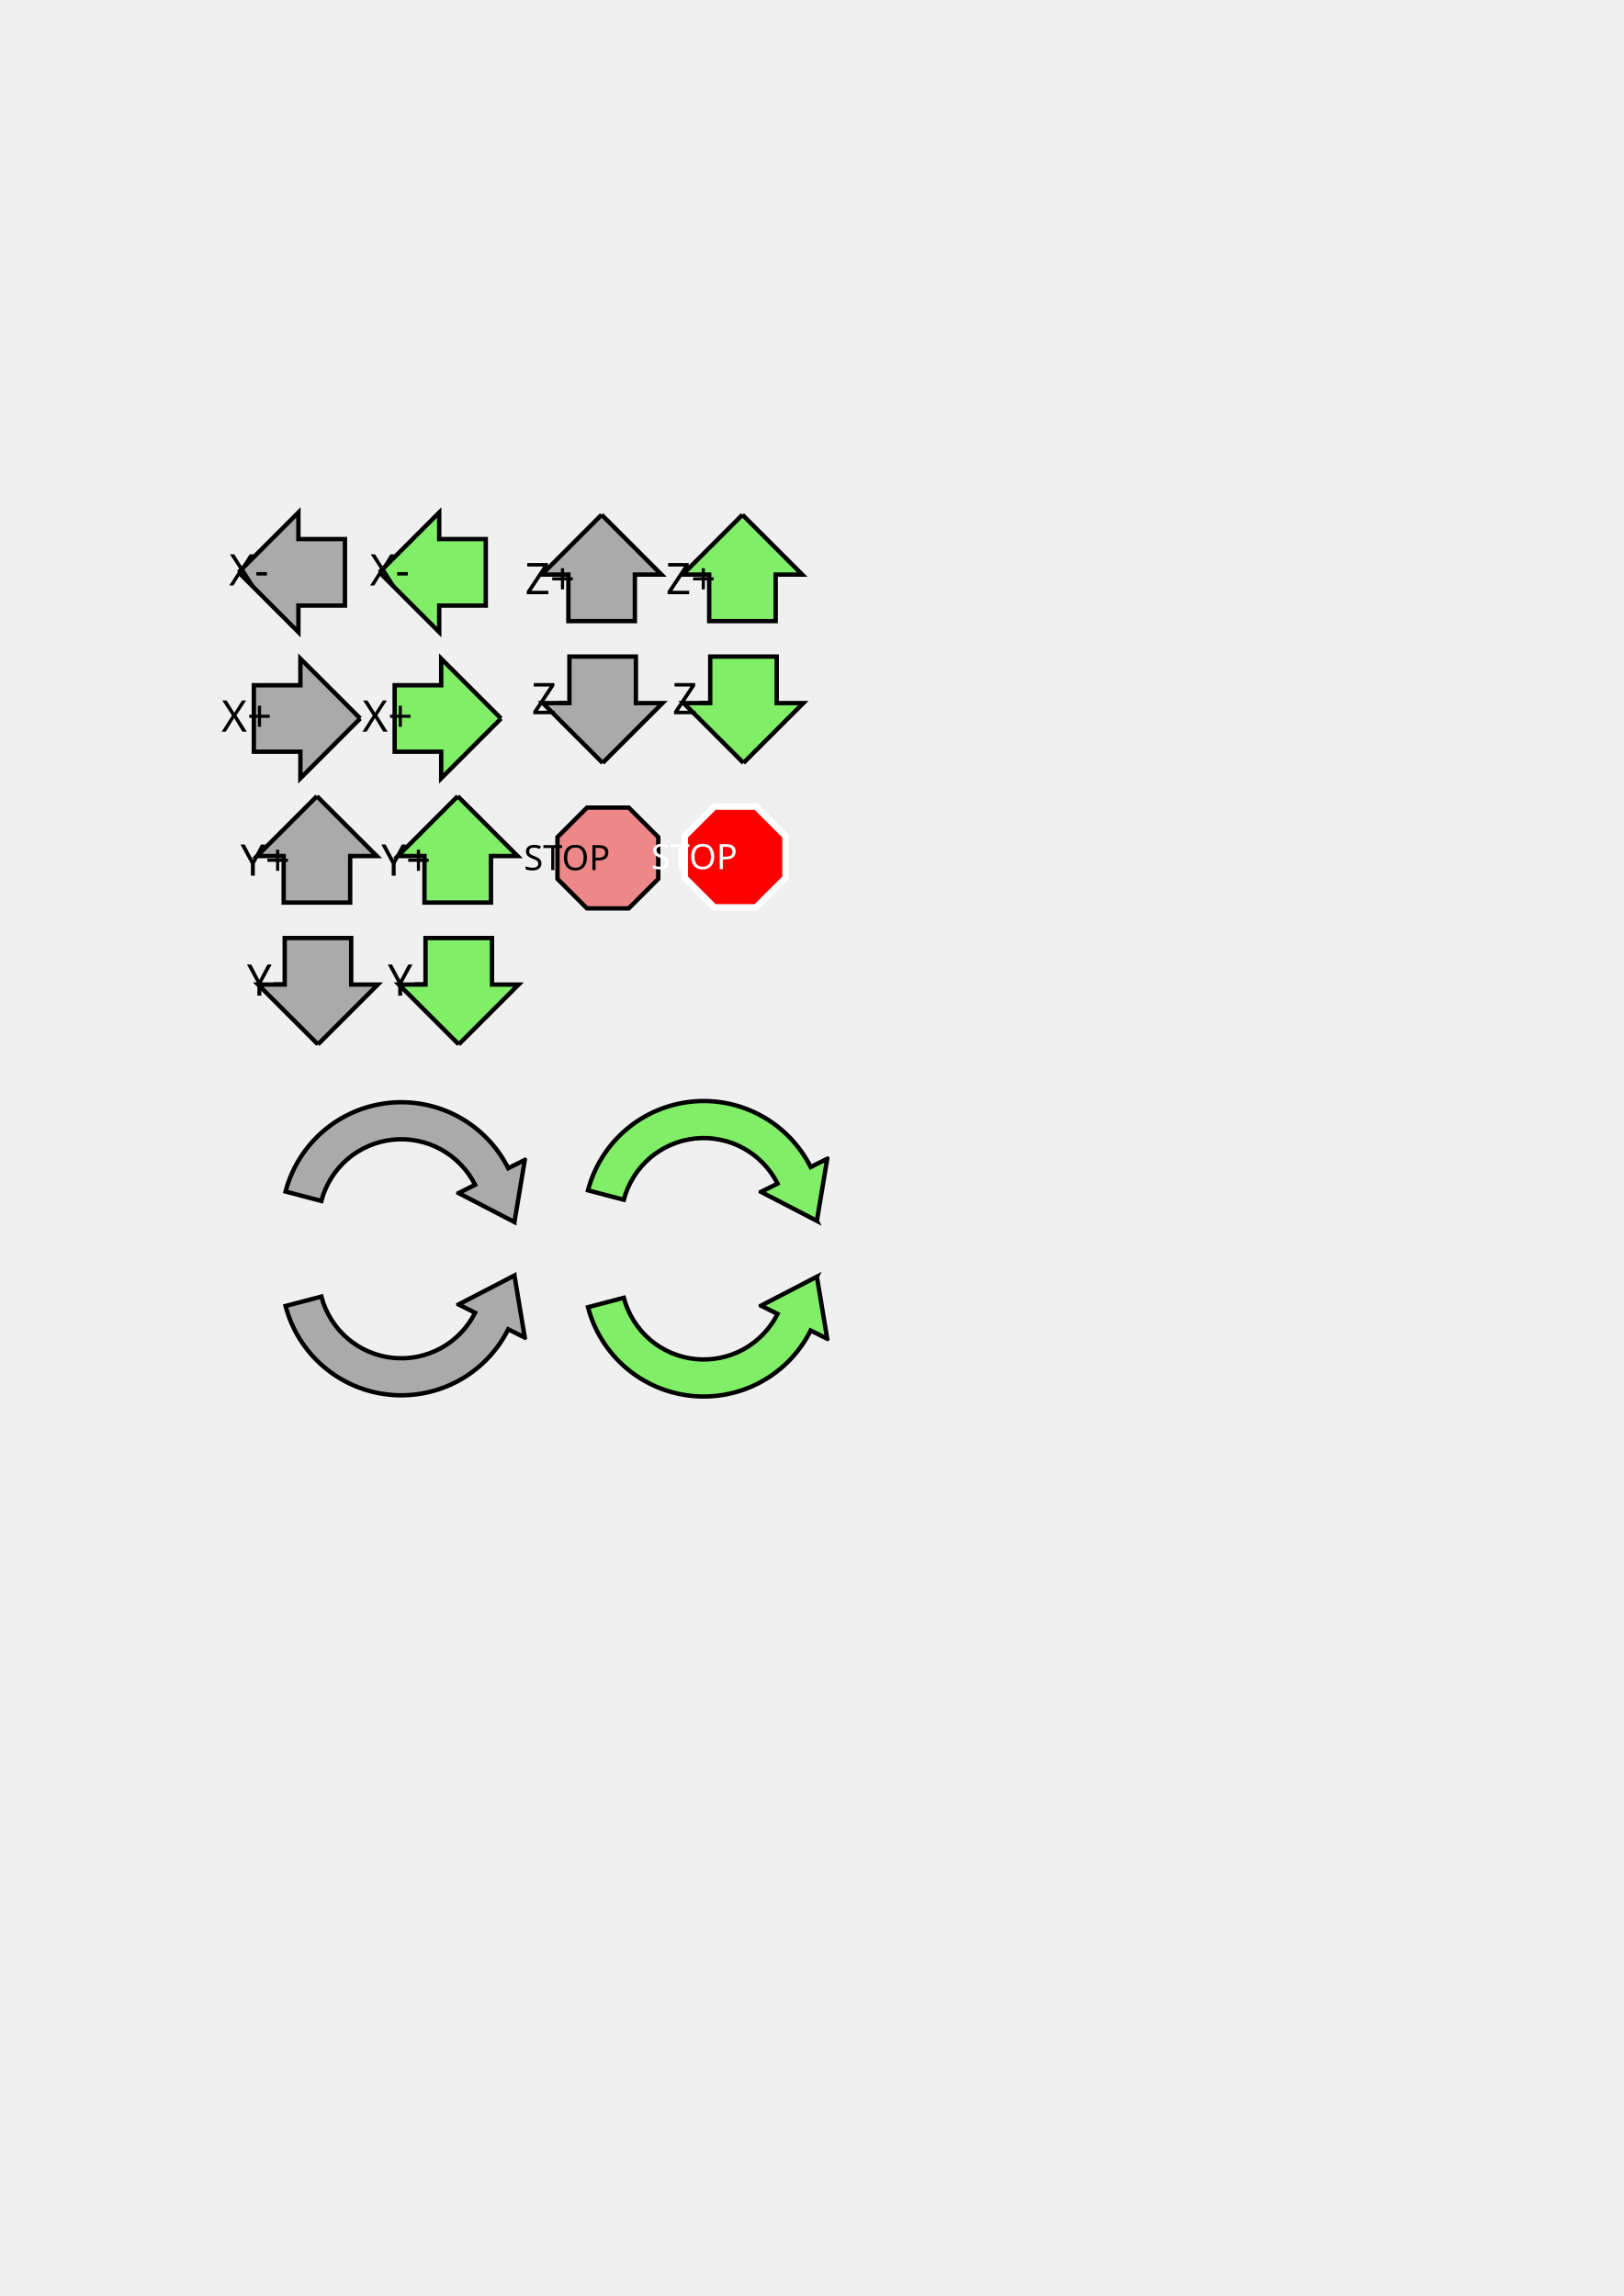
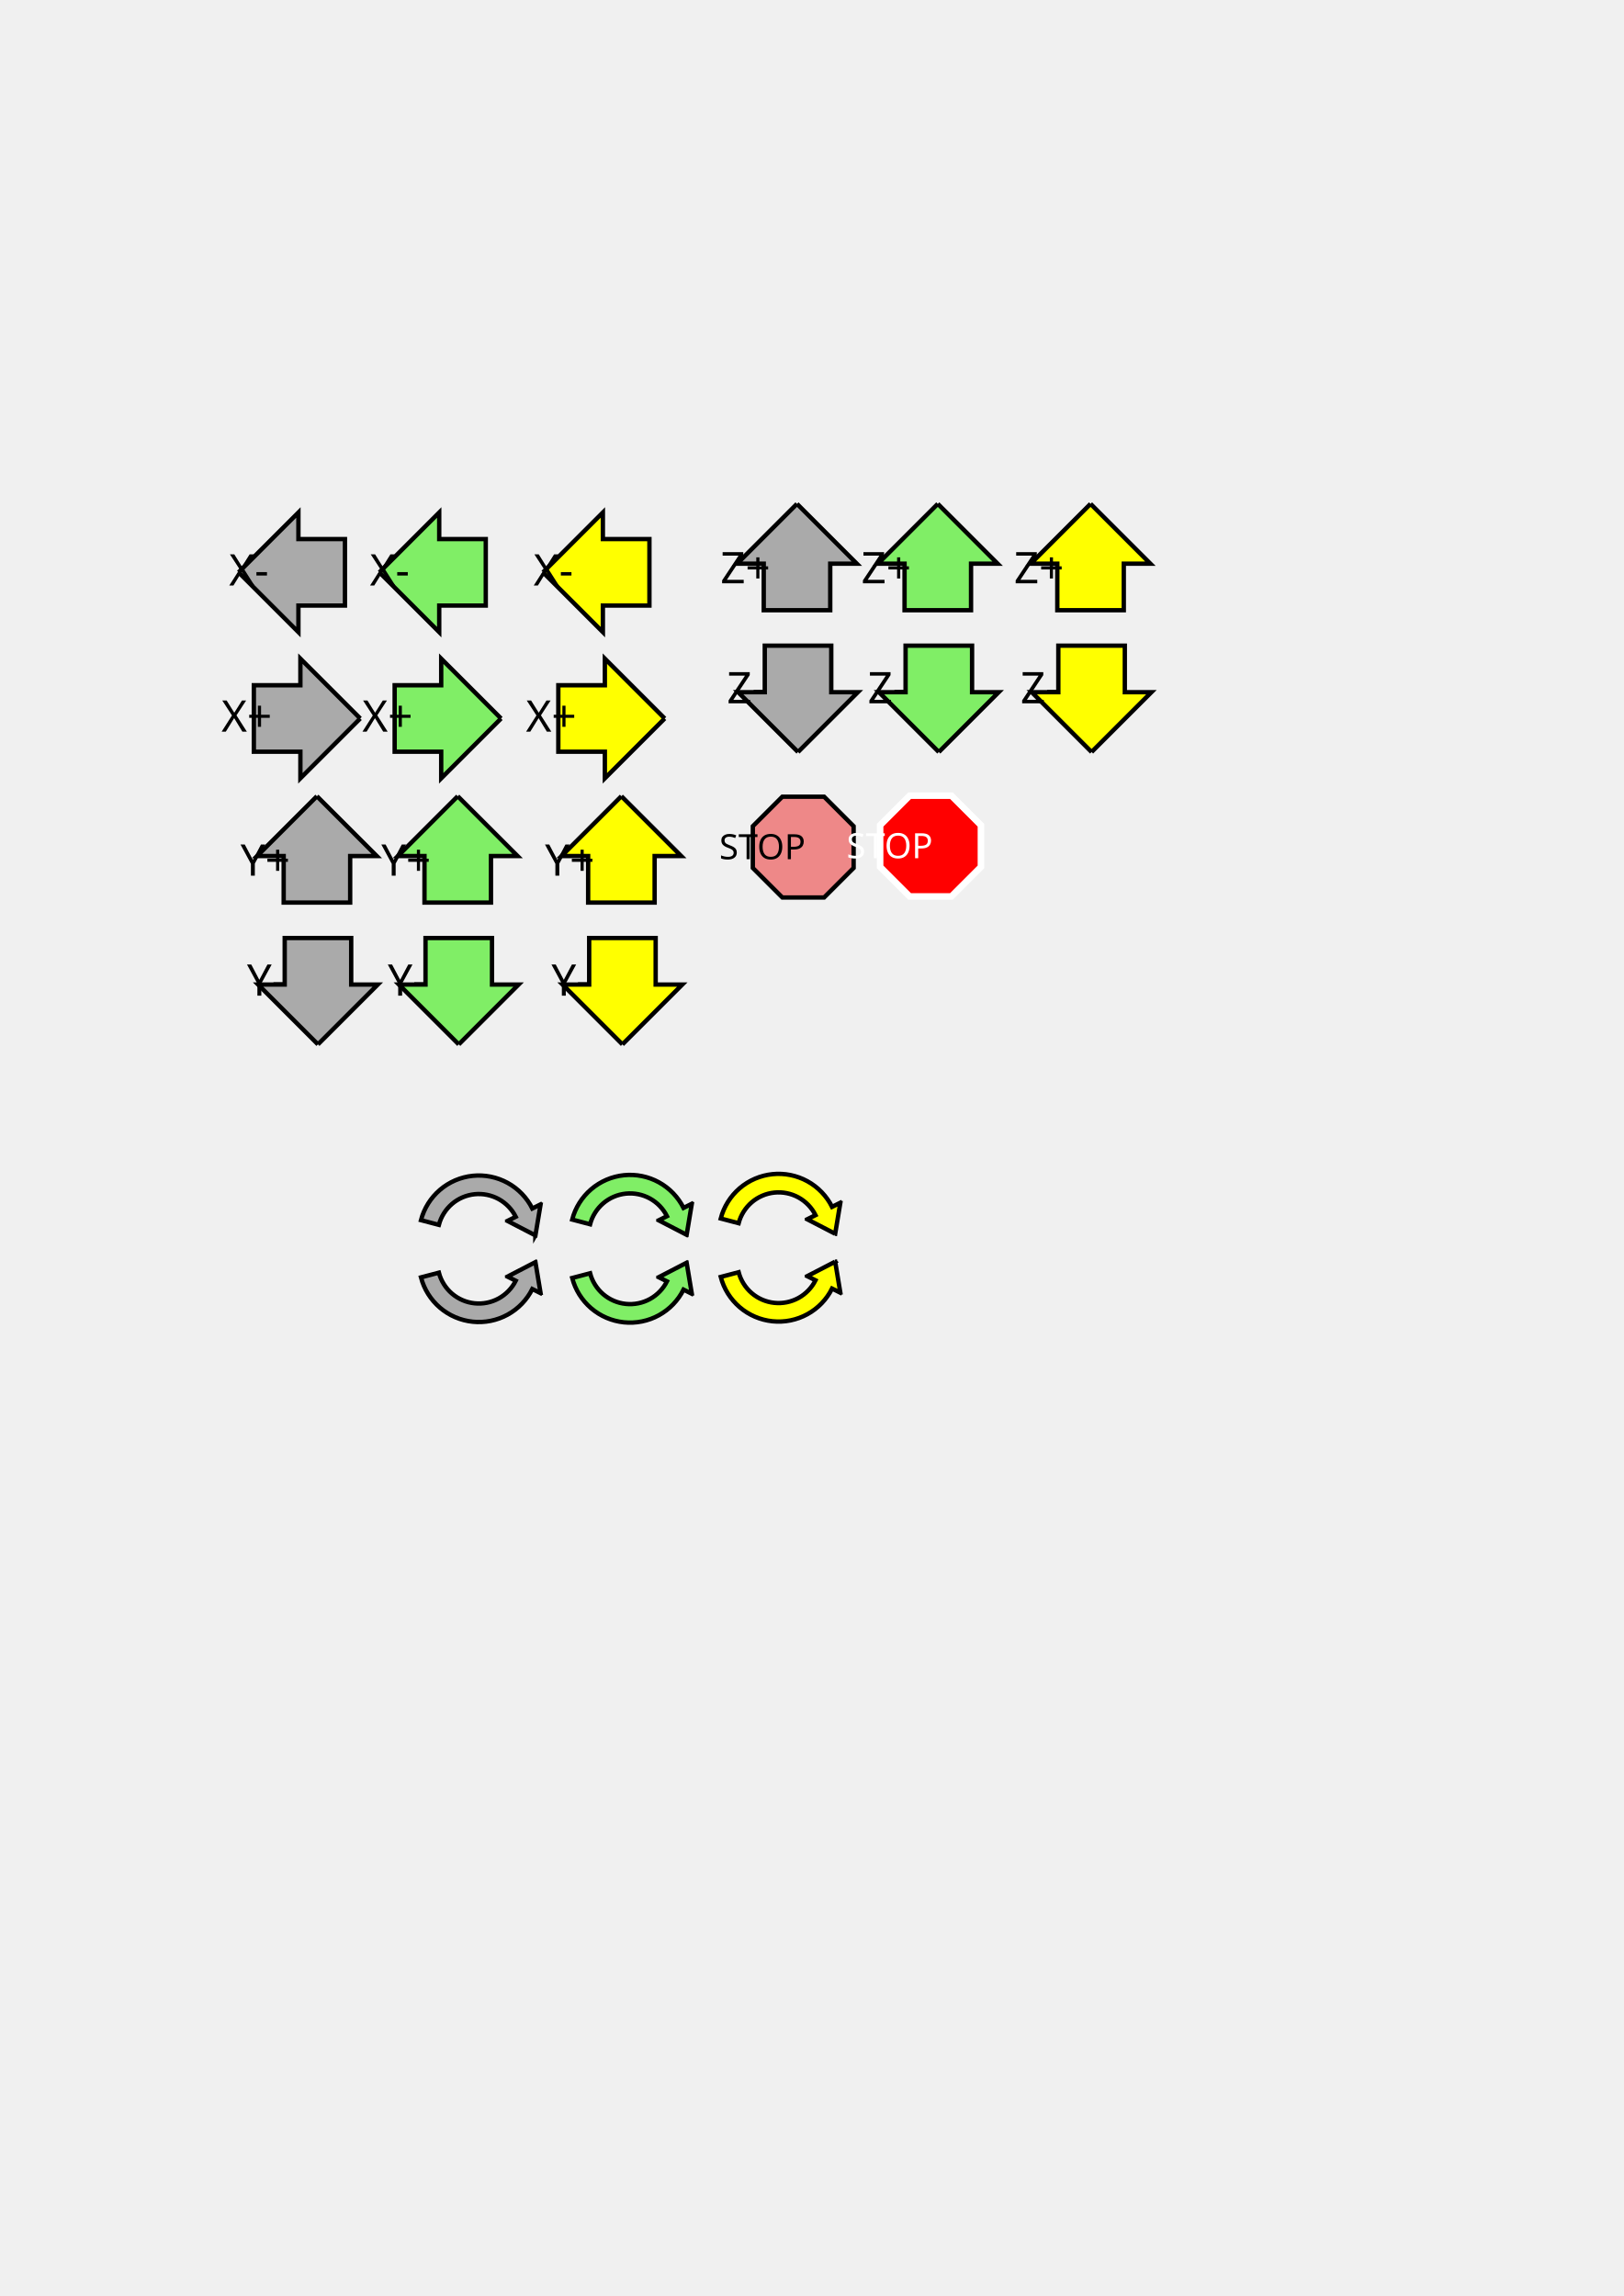
<svg xmlns="http://www.w3.org/2000/svg" width="744.094" height="1052.362" id="svg3751" version="1.1">
  <defs id="defs3753">
    <symbol id="*Paper_Space0" />
    <symbol id="*Paper_Space" />
    <symbol id="*Model_Space" />
    <marker orient="auto" id="DistanceX" style="overflow:visible" refX="0.0" refY="0.0">
      <path id="path3843" d="M 3,-3 L -3,3 M 0,-5 L  0,5" style="stroke:#000000; stroke-width:0.5" />
    </marker>
  </defs>
  <g id="layer1">
    <g id="g3848" transform="translate(-340.3054,182.3397)">
-       <path style="font-size:medium;font-style:normal;font-variant:normal;font-weight:normal;font-stretch:normal;text-indent:0;text-align:start;text-decoration:none;line-height:normal;letter-spacing:normal;word-spacing:normal;text-transform:none;direction:ltr;block-progression:tb;writing-mode:lr-tb;text-anchor:start;baseline-shift:baseline;color:#000000;fill:#aaaaaa;fill-opacity:1;stroke:#000000;stroke-width:2;stroke-opacity:1;marker:none;visibility:visible;display:inline;overflow:visible;enable-background:accumulate;font-family:Sans;-inkscape-font-specification:Sans;stroke-miterlimit:4;stroke-dasharray:none" d="m 575.989,402.312 -25.434,13.187 0.026,0.052 -0.026,0.056 7.48,3.742 c -3.417,6.807 -8.937,12.539 -15.613,16.204 -3.347,1.837 -6.973,3.164 -10.716,3.92 l -0.004,0 c -3.741,0.756 -7.599,0.943 -11.396,0.55 -3.798,-0.393 -7.535,-1.365 -11.043,-2.872 -3.508,-1.507 -6.787,-3.55 -9.687,-6.034 -5.799,-4.968 -10.04,-11.732 -11.983,-19.117 l -0.059,0.015 -0.015,-0.056 -16.297,4.288 0.015,0.056 -0.056,0.015 c 1.407,5.348 3.629,10.482 6.566,15.167 2.937,4.686 6.587,8.924 10.787,12.522 4.2,3.598 8.949,6.553 14.03,8.736 5.081,2.183 10.495,3.592 15.996,4.162 5.501,0.57 11.085,0.3 16.505,-0.795 5.42,-1.095 10.673,-3.017 15.52,-5.678 4.848,-2.661 9.289,-6.062 13.124,-10.047 3.821,-3.971 7.039,-8.521 9.508,-13.447 l 7.483,3.742 0.026,-0.048 0.059,-0.011 -4.708,-28.265 -0.059,0.011 -0.03,-0.052 z" id="path4706" />
+       <path style="font-size:medium;font-style:normal;font-variant:normal;font-weight:normal;font-stretch:normal;text-indent:0;text-align:start;text-decoration:none;line-height:normal;letter-spacing:normal;word-spacing:normal;text-transform:none;direction:ltr;block-progression:tb;writing-mode:lr-tb;text-anchor:start;baseline-shift:baseline;color:#000000;fill:#aaaaaa;fill-opacity:1;stroke:#000000;stroke-width:2;stroke-miterlimit:4;stroke-opacity:1;stroke-dasharray:none;marker:none;visibility:visible;display:inline;overflow:visible;enable-background:accumulate;font-family:Sans;-inkscape-font-specification:Sans" d="m 585.636,396.17 -12.717,6.593 0.013,0.026 -0.013,0.028 3.74,1.871 c -1.709,3.403 -4.468,6.27 -7.807,8.102 -1.674,0.919 -3.487,1.582 -5.358,1.96 l -0.002,0 c -1.871,0.378 -3.8,0.471 -5.698,0.275 -1.899,-0.197 -3.767,-0.683 -5.521,-1.436 -1.754,-0.754 -3.393,-1.775 -4.843,-3.017 -2.9,-2.484 -5.02,-5.866 -5.992,-9.559 l -0.03,0.007 -0.007,-0.028 -8.148,2.144 0.007,0.028 -0.028,0.007 c 0.704,2.674 1.814,5.241 3.283,7.584 1.469,2.343 3.293,4.462 5.393,6.261 2.1,1.799 4.475,3.276 7.015,4.368 2.541,1.091 5.248,1.796 7.998,2.081 2.75,0.285 5.542,0.15 8.252,-0.398 2.71,-0.548 5.336,-1.508 7.76,-2.839 2.424,-1.33 4.645,-3.031 6.562,-5.024 1.911,-1.985 3.519,-4.26 4.754,-6.723 l 3.742,1.871 0.013,-0.024 0.03,-0.005 -2.354,-14.133 -0.03,0.006 -0.015,-0.026 z" id="path4706" />
      <g id="g3906">
        <path id="path4776" d="m 485.541,182.599 -27.424,27.424 12.188,0 0,21.33 30.471,0 0,-21.33 12.188,0 -27.424,-27.424" style="color:#000000;fill:#aaaaaa;fill-opacity:1;stroke:#000000;stroke-width:2;stroke-linecap:butt;stroke-linejoin:miter;stroke-miterlimit:4;stroke-opacity:1;stroke-dasharray:none;stroke-dashoffset:0;marker:none;visibility:visible;display:inline;overflow:visible;enable-background:accumulate" />
        <text id="text3772" y="219.022" x="485.305" style="font-size:20px;font-style:normal;font-variant:normal;font-weight:normal;font-stretch:normal;text-align:center;line-height:125%;letter-spacing:0px;word-spacing:0px;text-anchor:middle;fill:#000000;fill-opacity:1;stroke:none;font-family:Ubuntu;-inkscape-font-specification:Ubuntu" xml:space="preserve">
          <tspan y="219.022" x="485.305" id="tspan3774">Y+</tspan>
        </text>
      </g>
      <g id="g3911">
        <path style="color:#000000;fill:#80ee66;fill-opacity:1;stroke:#000000;stroke-width:2;stroke-linecap:butt;stroke-linejoin:miter;stroke-miterlimit:4;stroke-opacity:1;stroke-dasharray:none;stroke-dashoffset:0;marker:none;visibility:visible;display:inline;overflow:visible;enable-background:accumulate" d="m 550.07,182.599 -27.424,27.424 12.188,0 0,21.33 30.471,0 0,-21.33 12.188,0 -27.424,-27.424" id="path3776" />
        <text xml:space="preserve" style="font-size:20px;font-style:normal;font-variant:normal;font-weight:normal;font-stretch:normal;text-align:center;line-height:125%;letter-spacing:0px;word-spacing:0px;text-anchor:middle;fill:#000000;fill-opacity:1;stroke:none;font-family:Ubuntu;-inkscape-font-specification:Ubuntu" x="549.834" y="219.022" id="text3778">
          <tspan id="tspan3780" x="549.834" y="219.022">Y+</tspan>
        </text>
      </g>
      <g id="g3916">
        <path style="color:#000000;fill:#aaaaaa;fill-opacity:1;stroke:#000000;stroke-width:2;stroke-linecap:butt;stroke-linejoin:miter;stroke-miterlimit:4;stroke-opacity:1;stroke-dasharray:none;stroke-dashoffset:0;marker:none;visibility:visible;display:inline;overflow:visible;enable-background:accumulate" d="m 486.012,296.352 27.424,-27.424 -12.188,0 0,-21.33 -30.471,0 0,21.33 -12.188,0 27.424,27.424" id="path3784" />
        <text xml:space="preserve" style="font-size:20px;font-style:normal;font-variant:normal;font-weight:normal;font-stretch:normal;text-align:center;line-height:125%;letter-spacing:0px;word-spacing:0px;text-anchor:middle;fill:#000000;fill-opacity:1;stroke:none;font-family:Ubuntu;-inkscape-font-specification:Ubuntu" x="485.776" y="274.022" id="text3786">
          <tspan id="tspan3788" x="485.776" y="274.022">Y-</tspan>
        </text>
      </g>
      <g id="g3921">
        <path id="path3790" d="m 550.541,296.352 27.424,-27.424 -12.188,0 0,-21.33 -30.471,0 0,21.33 -12.188,0 27.424,27.424" style="color:#000000;fill:#80ee66;fill-opacity:1;stroke:#000000;stroke-width:2;stroke-linecap:butt;stroke-linejoin:miter;stroke-miterlimit:4;stroke-opacity:1;stroke-dasharray:none;stroke-dashoffset:0;marker:none;visibility:visible;display:inline;overflow:visible;enable-background:accumulate" />
        <text id="text3792" y="274.022" x="550.305" style="font-size:20px;font-style:normal;font-variant:normal;font-weight:normal;font-stretch:normal;text-align:center;line-height:125%;letter-spacing:0px;word-spacing:0px;text-anchor:middle;fill:#000000;fill-opacity:1;stroke:none;font-family:Ubuntu;-inkscape-font-specification:Ubuntu" xml:space="preserve">
          <tspan y="274.022" x="550.305" id="tspan3794">Y-</tspan>
        </text>
      </g>
      <g id="g3876">
        <path style="color:#000000;fill:#aaaaaa;fill-opacity:1;stroke:#000000;stroke-width:2;stroke-linecap:butt;stroke-linejoin:miter;stroke-miterlimit:4;stroke-opacity:1;stroke-dasharray:none;stroke-dashoffset:0;marker:none;visibility:visible;display:inline;overflow:visible;enable-background:accumulate" d="m 505.389,146.975 -27.424,-27.424 0,12.188 -21.33,0 0,30.471 21.33,0 0,12.188 27.424,-27.424" id="path3800" />
        <text xml:space="preserve" style="font-size:20px;font-style:normal;font-variant:normal;font-weight:normal;font-stretch:normal;text-align:center;line-height:125%;letter-spacing:0px;word-spacing:0px;text-anchor:middle;fill:#000000;fill-opacity:1;stroke:none;font-family:Ubuntu;-inkscape-font-specification:Ubuntu" x="476.776" y="153.022" id="text3802">
          <tspan id="tspan3804" x="476.776" y="153.022">X+</tspan>
        </text>
      </g>
      <g id="g3881">
        <path id="path3806" d="m 569.918,146.975 -27.424,-27.424 0,12.188 -21.33,0 0,30.471 21.33,0 0,12.188 27.424,-27.424" style="color:#000000;fill:#80ee66;fill-opacity:1;stroke:#000000;stroke-width:2;stroke-linecap:butt;stroke-linejoin:miter;stroke-miterlimit:4;stroke-opacity:1;stroke-dasharray:none;stroke-dashoffset:0;marker:none;visibility:visible;display:inline;overflow:visible;enable-background:accumulate" />
        <text id="text3808" y="153.022" x="541.305" style="font-size:20px;font-style:normal;font-variant:normal;font-weight:normal;font-stretch:normal;text-align:center;line-height:125%;letter-spacing:0px;word-spacing:0px;text-anchor:middle;fill:#000000;fill-opacity:1;stroke:none;font-family:Ubuntu;-inkscape-font-specification:Ubuntu" xml:space="preserve">
          <tspan y="153.022" x="541.305" id="tspan3810">X+</tspan>
        </text>
      </g>
      <g id="g3866">
        <path id="path3816" d="m 449.635,79.975 27.424,27.424 0,-12.188 21.33,0 0,-30.471 -21.33,0 0,-12.188 -27.424,27.424" style="color:#000000;fill:#aaaaaa;fill-opacity:1;stroke:#000000;stroke-width:2;stroke-linecap:butt;stroke-linejoin:miter;stroke-miterlimit:4;stroke-opacity:1;stroke-dasharray:none;stroke-dashoffset:0;marker:none;visibility:visible;display:inline;overflow:visible;enable-background:accumulate" />
        <text id="text3818" y="86.022" x="477.776" style="font-size:20px;font-style:normal;font-variant:normal;font-weight:normal;font-stretch:normal;text-align:center;line-height:125%;letter-spacing:0px;word-spacing:0px;text-anchor:middle;fill:#000000;fill-opacity:1;stroke:none;font-family:Ubuntu;-inkscape-font-specification:Ubuntu" xml:space="preserve">
          <tspan y="86.022" x="477.776" id="tspan3820">X-</tspan>
        </text>
      </g>
      <g id="g3871">
        <path style="color:#000000;fill:#80ee66;fill-opacity:1;stroke:#000000;stroke-width:2;stroke-linecap:butt;stroke-linejoin:miter;stroke-miterlimit:4;stroke-opacity:1;stroke-dasharray:none;stroke-dashoffset:0;marker:none;visibility:visible;display:inline;overflow:visible;enable-background:accumulate" d="m 514.164,79.975 27.424,27.424 0,-12.188 21.33,0 0,-30.471 -21.33,0 0,-12.188 -27.424,27.424" id="path3822" />
        <text xml:space="preserve" style="font-size:20px;font-style:normal;font-variant:normal;font-weight:normal;font-stretch:normal;text-align:center;line-height:125%;letter-spacing:0px;word-spacing:0px;text-anchor:middle;fill:#000000;fill-opacity:1;stroke:none;font-family:Ubuntu;-inkscape-font-specification:Ubuntu" x="542.305" y="86.022" id="text3824">
          <tspan id="tspan3826" x="542.305" y="86.022">X-</tspan>
        </text>
      </g>
-       <g id="g3886">
+       <g id="g3886" transform="translate(89.52904,-4.999999)">
        <path style="color:#000000;fill:#aaaaaa;fill-opacity:1;stroke:#000000;stroke-width:2;stroke-linecap:butt;stroke-linejoin:miter;stroke-miterlimit:4;stroke-opacity:1;stroke-dasharray:none;stroke-dashoffset:0;marker:none;visibility:visible;display:inline;overflow:visible;enable-background:accumulate" d="m 616.012,53.599 -27.424,27.424 12.188,0 0,21.33 30.471,0 0,-21.33 12.188,0 -27.424,-27.424" id="path3832" />
        <text xml:space="preserve" style="font-size:20px;font-style:normal;font-variant:normal;font-weight:normal;font-stretch:normal;text-align:center;line-height:125%;letter-spacing:0px;word-spacing:0px;text-anchor:middle;fill:#000000;fill-opacity:1;stroke:none;font-family:Ubuntu;-inkscape-font-specification:Ubuntu" x="615.776" y="90.022" id="text3834">
          <tspan id="tspan3836" x="615.776" y="90.022">Z+</tspan>
        </text>
      </g>
-       <g id="g3891">
+       <g id="g3891" transform="translate(89.52904,-4.999999)">
        <path id="path3838" d="m 680.541,53.599 -27.424,27.424 12.188,0 0,21.33 30.471,0 0,-21.33 12.188,0 -27.424,-27.424" style="color:#000000;fill:#80ee66;fill-opacity:1;stroke:#000000;stroke-width:2;stroke-linecap:butt;stroke-linejoin:miter;stroke-miterlimit:4;stroke-opacity:1;stroke-dasharray:none;stroke-dashoffset:0;marker:none;visibility:visible;display:inline;overflow:visible;enable-background:accumulate" />
        <text id="text3840" y="90.022" x="680.305" style="font-size:20px;font-style:normal;font-variant:normal;font-weight:normal;font-stretch:normal;text-align:center;line-height:125%;letter-spacing:0px;word-spacing:0px;text-anchor:middle;fill:#000000;fill-opacity:1;stroke:none;font-family:Ubuntu;-inkscape-font-specification:Ubuntu" xml:space="preserve">
          <tspan y="90.022" x="680.305" id="tspan3842">Z+</tspan>
        </text>
      </g>
-       <g id="g3896">
+       <g id="g3896" transform="translate(89.52904,-4.999999)">
        <path id="path3844" d="m 616.483,167.352 27.424,-27.424 -12.188,0 0,-21.33 -30.471,0 0,21.33 -12.188,0 27.424,27.424" style="color:#000000;fill:#aaaaaa;fill-opacity:1;stroke:#000000;stroke-width:2;stroke-linecap:butt;stroke-linejoin:miter;stroke-miterlimit:4;stroke-opacity:1;stroke-dasharray:none;stroke-dashoffset:0;marker:none;visibility:visible;display:inline;overflow:visible;enable-background:accumulate" />
        <text id="text3846" y="145.022" x="616.247" style="font-size:20px;font-style:normal;font-variant:normal;font-weight:normal;font-stretch:normal;text-align:center;line-height:125%;letter-spacing:0px;word-spacing:0px;text-anchor:middle;fill:#000000;fill-opacity:1;stroke:none;font-family:Ubuntu;-inkscape-font-specification:Ubuntu" xml:space="preserve">
          <tspan y="145.022" x="616.247" id="tspan3848">Z-</tspan>
        </text>
      </g>
-       <g id="g3901">
+       <g id="g3901" transform="translate(89.52904,-4.999999)">
        <path style="color:#000000;fill:#80ee66;fill-opacity:1;stroke:#000000;stroke-width:2;stroke-linecap:butt;stroke-linejoin:miter;stroke-miterlimit:4;stroke-opacity:1;stroke-dasharray:none;stroke-dashoffset:0;marker:none;visibility:visible;display:inline;overflow:visible;enable-background:accumulate" d="m 681.012,167.352 27.424,-27.424 -12.188,0 0,-21.33 -30.471,0 0,21.33 -12.188,0 27.424,27.424" id="path3850" />
        <text xml:space="preserve" style="font-size:20px;font-style:normal;font-variant:normal;font-weight:normal;font-stretch:normal;text-align:center;line-height:125%;letter-spacing:0px;word-spacing:0px;text-anchor:middle;fill:#000000;fill-opacity:1;stroke:none;font-family:Ubuntu;-inkscape-font-specification:Ubuntu" x="680.776" y="145.022" id="text3852">
          <tspan id="tspan3854" x="680.776" y="145.022">Z-</tspan>
        </text>
      </g>
-       <path id="path3864" d="m 714.589,402.862 -25.434,13.187 0.026,0.052 -0.026,0.056 7.48,3.742 c -3.417,6.807 -8.937,12.539 -15.613,16.204 -3.347,1.837 -6.973,3.164 -10.716,3.92 l -0.004,0 c -3.741,0.756 -7.599,0.943 -11.396,0.55 -3.798,-0.393 -7.535,-1.365 -11.043,-2.872 -3.508,-1.507 -6.787,-3.55 -9.687,-6.034 -5.799,-4.968 -10.04,-11.732 -11.983,-19.117 l -0.059,0.015 -0.015,-0.056 -16.297,4.288 0.015,0.056 -0.056,0.015 c 1.407,5.348 3.629,10.482 6.566,15.167 2.937,4.686 6.587,8.924 10.787,12.522 4.2,3.598 8.949,6.553 14.03,8.736 5.081,2.183 10.495,3.592 15.996,4.162 5.501,0.57 11.085,0.3 16.505,-0.795 5.42,-1.095 10.673,-3.017 15.52,-5.678 4.848,-2.661 9.289,-6.062 13.124,-10.047 3.821,-3.971 7.039,-8.521 9.508,-13.447 l 7.483,3.742 0.026,-0.048 0.059,-0.011 -4.708,-28.265 -0.059,0.011 -0.03,-0.052 z" style="font-size:medium;font-style:normal;font-variant:normal;font-weight:normal;font-stretch:normal;text-indent:0;text-align:start;text-decoration:none;line-height:normal;letter-spacing:normal;word-spacing:normal;text-transform:none;direction:ltr;block-progression:tb;writing-mode:lr-tb;text-anchor:start;baseline-shift:baseline;color:#000000;fill:#80ee66;fill-opacity:1;stroke:#000000;stroke-width:2;stroke-miterlimit:4;stroke-opacity:1;stroke-dasharray:none;marker:none;visibility:visible;display:inline;overflow:visible;enable-background:accumulate;font-family:Sans;-inkscape-font-specification:Sans" />
-       <path id="path3926" d="m 575.989,377.744 -25.434,-13.187 0.026,-0.052 -0.026,-0.056 7.48,-3.742 c -3.417,-6.807 -8.937,-12.539 -15.613,-16.204 -3.347,-1.837 -6.973,-3.164 -10.716,-3.92 l -0.004,0 c -3.741,-0.756 -7.599,-0.943 -11.396,-0.55 -3.798,0.393 -7.535,1.365 -11.043,2.872 -3.508,1.507 -6.787,3.55 -9.687,6.034 -5.799,4.968 -10.04,11.732 -11.983,19.117 l -0.059,-0.015 -0.015,0.056 -16.297,-4.288 0.015,-0.056 -0.056,-0.015 c 1.407,-5.348 3.629,-10.482 6.566,-15.167 2.937,-4.686 6.587,-8.924 10.787,-12.522 4.2,-3.598 8.949,-6.553 14.03,-8.736 5.081,-2.183 10.495,-3.592 15.996,-4.162 5.501,-0.57 11.085,-0.3 16.505,0.795 5.42,1.095 10.673,3.017 15.52,5.678 4.848,2.661 9.289,6.062 13.124,10.047 3.821,3.971 7.039,8.521 9.508,13.447 l 7.483,-3.742 0.026,0.048 0.059,0.011 -4.708,28.265 -0.059,-0.011 -0.03,0.052 z" style="font-size:medium;font-style:normal;font-variant:normal;font-weight:normal;font-stretch:normal;text-indent:0;text-align:start;text-decoration:none;line-height:normal;letter-spacing:normal;word-spacing:normal;text-transform:none;direction:ltr;block-progression:tb;writing-mode:lr-tb;text-anchor:start;baseline-shift:baseline;color:#000000;fill:#aaaaaa;fill-opacity:1;stroke:#000000;stroke-width:2;stroke-miterlimit:4;stroke-opacity:1;stroke-dasharray:none;marker:none;visibility:visible;display:inline;overflow:visible;enable-background:accumulate;font-family:Sans;-inkscape-font-specification:Sans" />
-       <path style="font-size:medium;font-style:normal;font-variant:normal;font-weight:normal;font-stretch:normal;text-indent:0;text-align:start;text-decoration:none;line-height:normal;letter-spacing:normal;word-spacing:normal;text-transform:none;direction:ltr;block-progression:tb;writing-mode:lr-tb;text-anchor:start;baseline-shift:baseline;color:#000000;fill:#80ee66;fill-opacity:1;stroke:#000000;stroke-width:2;stroke-miterlimit:4;stroke-opacity:1;stroke-dasharray:none;marker:none;visibility:visible;display:inline;overflow:visible;enable-background:accumulate;font-family:Sans;-inkscape-font-specification:Sans" d="m 714.589,377.194 -25.434,-13.187 0.026,-0.052 -0.026,-0.056 7.48,-3.742 c -3.417,-6.807 -8.937,-12.539 -15.613,-16.204 -3.347,-1.837 -6.973,-3.164 -10.716,-3.92 l -0.004,0 c -3.741,-0.756 -7.599,-0.943 -11.396,-0.55 -3.798,0.393 -7.535,1.365 -11.043,2.872 -3.508,1.507 -6.787,3.55 -9.687,6.034 -5.799,4.968 -10.04,11.732 -11.983,19.117 l -0.059,-0.015 -0.015,0.056 -16.297,-4.288 0.015,-0.056 -0.056,-0.015 c 1.407,-5.348 3.629,-10.482 6.566,-15.167 2.937,-4.686 6.587,-8.924 10.787,-12.522 4.2,-3.598 8.949,-6.553 14.03,-8.736 5.081,-2.183 10.495,-3.592 15.996,-4.162 5.501,-0.57 11.085,-0.3 16.505,0.795 5.42,1.095 10.673,3.017 15.52,5.678 4.848,2.661 9.289,6.062 13.124,10.047 3.821,3.971 7.039,8.521 9.508,13.447 l 7.483,-3.742 0.026,0.048 0.059,0.011 -4.708,28.265 -0.059,-0.011 -0.03,0.052 z" id="path3928" />
-       <g id="g3839">
+       <path id="path3864" d="m 654.936,396.445 -12.717,6.593 0.013,0.026 -0.013,0.028 3.74,1.871 c -1.709,3.403 -4.468,6.27 -7.807,8.102 -1.674,0.919 -3.487,1.582 -5.358,1.96 l -0.002,0 c -1.871,0.378 -3.8,0.471 -5.698,0.275 -1.899,-0.197 -3.767,-0.683 -5.521,-1.436 -1.754,-0.754 -3.393,-1.775 -4.843,-3.017 -2.9,-2.484 -5.02,-5.866 -5.992,-9.559 l -0.03,0.007 -0.007,-0.028 -8.148,2.144 0.007,0.028 -0.028,0.007 c 0.704,2.674 1.814,5.241 3.283,7.584 1.469,2.343 3.293,4.462 5.393,6.261 2.1,1.799 4.475,3.276 7.015,4.368 2.541,1.091 5.248,1.796 7.998,2.081 2.75,0.285 5.542,0.15 8.252,-0.398 2.71,-0.548 5.336,-1.508 7.76,-2.839 2.424,-1.33 4.645,-3.031 6.562,-5.024 1.911,-1.985 3.519,-4.26 4.754,-6.723 l 3.742,1.871 0.013,-0.024 0.03,-0.005 -2.354,-14.133 -0.03,0.005 -0.015,-0.026 z" style="font-size:medium;font-style:normal;font-variant:normal;font-weight:normal;font-stretch:normal;text-indent:0;text-align:start;text-decoration:none;line-height:normal;letter-spacing:normal;word-spacing:normal;text-transform:none;direction:ltr;block-progression:tb;writing-mode:lr-tb;text-anchor:start;baseline-shift:baseline;color:#000000;fill:#80ee66;fill-opacity:1;stroke:#000000;stroke-width:2;stroke-miterlimit:4;stroke-opacity:1;stroke-dasharray:none;marker:none;visibility:visible;display:inline;overflow:visible;enable-background:accumulate;font-family:Sans;-inkscape-font-specification:Sans" />
+       <path id="path3926" d="m 585.636,383.886 -12.717,-6.593 0.013,-0.026 -0.013,-0.028 3.74,-1.871 c -1.709,-3.403 -4.468,-6.27 -7.807,-8.102 -1.674,-0.919 -3.487,-1.582 -5.358,-1.96 l -0.002,0 c -1.871,-0.378 -3.8,-0.471 -5.698,-0.275 -1.899,0.197 -3.767,0.683 -5.521,1.436 -1.754,0.754 -3.393,1.775 -4.843,3.017 -2.9,2.484 -5.02,5.866 -5.992,9.559 l -0.03,-0.007 -0.007,0.028 -8.148,-2.144 0.007,-0.028 -0.028,-0.007 c 0.704,-2.674 1.814,-5.241 3.283,-7.584 1.469,-2.343 3.293,-4.462 5.393,-6.261 2.1,-1.799 4.475,-3.276 7.015,-4.368 2.541,-1.091 5.248,-1.796 7.998,-2.081 2.75,-0.285 5.542,-0.15 8.252,0.398 2.71,0.548 5.336,1.508 7.76,2.839 2.424,1.33 4.645,3.031 6.562,5.024 1.911,1.985 3.519,4.26 4.754,6.723 l 3.742,-1.871 0.013,0.024 0.03,0.005 -2.354,14.133 -0.03,-0.005 -0.015,0.026 z" style="font-size:medium;font-style:normal;font-variant:normal;font-weight:normal;font-stretch:normal;text-indent:0;text-align:start;text-decoration:none;line-height:normal;letter-spacing:normal;word-spacing:normal;text-transform:none;direction:ltr;block-progression:tb;writing-mode:lr-tb;text-anchor:start;baseline-shift:baseline;color:#000000;fill:#aaaaaa;fill-opacity:1;stroke:#000000;stroke-width:2;stroke-miterlimit:4;stroke-opacity:1;stroke-dasharray:none;marker:none;visibility:visible;display:inline;overflow:visible;enable-background:accumulate;font-family:Sans;-inkscape-font-specification:Sans" />
+       <path style="font-size:medium;font-style:normal;font-variant:normal;font-weight:normal;font-stretch:normal;text-indent:0;text-align:start;text-decoration:none;line-height:normal;letter-spacing:normal;word-spacing:normal;text-transform:none;direction:ltr;block-progression:tb;writing-mode:lr-tb;text-anchor:start;baseline-shift:baseline;color:#000000;fill:#80ee66;fill-opacity:1;stroke:#000000;stroke-width:2;stroke-miterlimit:4;stroke-opacity:1;stroke-dasharray:none;marker:none;visibility:visible;display:inline;overflow:visible;enable-background:accumulate;font-family:Sans;-inkscape-font-specification:Sans" d="m 654.936,383.611 -12.717,-6.593 0.013,-0.026 -0.013,-0.028 3.74,-1.871 c -1.709,-3.403 -4.468,-6.27 -7.807,-8.102 -1.674,-0.919 -3.487,-1.582 -5.358,-1.96 l -0.002,0 c -1.871,-0.378 -3.8,-0.471 -5.698,-0.275 -1.899,0.197 -3.767,0.683 -5.521,1.436 -1.754,0.754 -3.393,1.775 -4.843,3.017 -2.9,2.484 -5.02,5.866 -5.992,9.559 l -0.03,-0.007 -0.007,0.028 -8.148,-2.144 0.007,-0.028 -0.028,-0.008 c 0.704,-2.674 1.814,-5.241 3.283,-7.584 1.469,-2.343 3.293,-4.462 5.393,-6.261 2.1,-1.799 4.475,-3.276 7.015,-4.368 2.541,-1.091 5.248,-1.796 7.998,-2.081 2.75,-0.285 5.542,-0.15 8.252,0.398 2.71,0.548 5.336,1.508 7.76,2.839 2.424,1.33 4.645,3.031 6.562,5.024 1.911,1.985 3.519,4.26 4.754,6.723 l 3.742,-1.871 0.013,0.024 0.03,0.005 -2.354,14.133 -0.03,-0.006 -0.015,0.026 z" id="path3928" />
+       <g id="g3839" transform="translate(89.52904,-4.999999)">
        <path transform="matrix(0.9238795,-0.3826834,0.3826834,0.9238795,230.4267,-47.4528)" d="M 285,387.362 277.678,405.04 260,412.362 242.322,405.04 235,387.362 242.322,369.685 260,362.362 l 17.678,7.322 z" id="path3839" style="color:#000000;fill:#ee8888;fill-opacity:1;stroke:#000000;stroke-width:2;stroke-miterlimit:4;stroke-opacity:1;stroke-dasharray:none;marker:none;visibility:visible;display:inline;overflow:visible;enable-background:accumulate" />
        <text id="text3841" y="216.478" x="618.883" style="font-size:16px;font-style:normal;font-variant:normal;font-weight:normal;font-stretch:normal;text-align:center;line-height:125%;letter-spacing:0px;word-spacing:0px;writing-mode:lr-tb;text-anchor:middle;fill:#000000;fill-opacity:1;stroke:none;font-family:Ubuntu;-inkscape-font-specification:Ubuntu" xml:space="preserve">
          <tspan y="216.478" x="618.883" id="tspan3843">STOP</tspan>
        </text>
      </g>
-       <g id="g3851" transform="translate(-3.086365,0.9849184)">
+       <g id="g3851" transform="translate(86.44268,-4.01508)">
        <path style="color:#000000;fill:#ff0000;fill-opacity:1;stroke:#ffffff;stroke-width:3;stroke-miterlimit:4;stroke-opacity:1;stroke-dasharray:none;marker:none;visibility:visible;display:inline;overflow:visible;enable-background:accumulate" id="path3845" d="M 285,387.362 277.678,405.04 260,412.362 242.322,405.04 235,387.362 242.322,369.685 260,362.362 l 17.678,7.322 z" transform="matrix(0.9238795,-0.3826834,0.3826834,0.9238795,291.849,-48.90781)" />
        <text xml:space="preserve" style="font-size:16px;font-style:normal;font-variant:normal;font-weight:normal;font-stretch:normal;text-align:center;line-height:125%;letter-spacing:0px;word-spacing:0px;writing-mode:lr-tb;text-anchor:middle;fill:#ffffff;fill-opacity:1;stroke:none;font-family:Ubuntu;-inkscape-font-specification:Ubuntu" x="680.305" y="215.022" id="text3847">
          <tspan id="tspan3849" x="680.305" y="215.022">STOP</tspan>
        </text>
      </g>
+       <path style="font-size:medium;font-style:normal;font-variant:normal;font-weight:normal;font-stretch:normal;text-indent:0;text-align:start;text-decoration:none;line-height:normal;letter-spacing:normal;word-spacing:normal;text-transform:none;direction:ltr;block-progression:tb;writing-mode:lr-tb;text-anchor:start;baseline-shift:baseline;color:#000000;fill:#ffff00;fill-opacity:1;stroke:#000000;stroke-width:2;stroke-miterlimit:4;stroke-opacity:1;stroke-dasharray:none;marker:none;visibility:visible;display:inline;overflow:visible;enable-background:accumulate;font-family:Sans;-inkscape-font-specification:Sans" d="m 723.008,395.964 -12.717,6.593 0.013,0.026 -0.013,0.028 3.74,1.871 c -1.709,3.403 -4.468,6.27 -7.807,8.102 -1.674,0.919 -3.487,1.582 -5.358,1.96 l -0.002,0 c -1.871,0.378 -3.8,0.471 -5.698,0.275 -1.899,-0.197 -3.767,-0.683 -5.521,-1.436 -1.754,-0.754 -3.393,-1.775 -4.843,-3.017 -2.9,-2.484 -5.02,-5.866 -5.992,-9.559 l -0.03,0.007 -0.007,-0.028 -8.148,2.144 0.007,0.028 -0.028,0.007 c 0.704,2.674 1.814,5.241 3.283,7.584 1.469,2.343 3.293,4.462 5.393,6.261 2.1,1.799 4.475,3.276 7.015,4.368 2.541,1.091 5.248,1.796 7.998,2.081 2.75,0.285 5.542,0.15 8.252,-0.398 2.71,-0.548 5.336,-1.508 7.76,-2.839 2.424,-1.33 4.645,-3.031 6.562,-5.024 1.911,-1.985 3.519,-4.26 4.754,-6.723 l 3.742,1.871 0.013,-0.024 0.03,-0.005 -2.354,-14.133 -0.03,0.005 -0.015,-0.026 z" id="path3836" />
+       <path id="path3840" d="m 723.008,383.13 -12.717,-6.593 0.013,-0.026 -0.013,-0.028 3.74,-1.871 c -1.709,-3.403 -4.468,-6.27 -7.807,-8.102 -1.674,-0.919 -3.487,-1.582 -5.358,-1.96 l -0.002,0 c -1.871,-0.378 -3.8,-0.471 -5.698,-0.275 -1.899,0.197 -3.767,0.683 -5.521,1.436 -1.754,0.754 -3.393,1.775 -4.843,3.017 -2.9,2.484 -5.02,5.866 -5.992,9.559 l -0.03,-0.007 -0.007,0.028 -8.148,-2.144 0.007,-0.028 -0.028,-0.008 c 0.704,-2.674 1.814,-5.241 3.283,-7.584 1.469,-2.343 3.293,-4.462 5.393,-6.261 2.1,-1.799 4.475,-3.276 7.015,-4.368 2.541,-1.091 5.248,-1.796 7.998,-2.081 2.75,-0.285 5.542,-0.15 8.252,0.398 2.71,0.548 5.336,1.508 7.76,2.839 2.424,1.33 4.645,3.031 6.562,5.024 1.911,1.985 3.519,4.26 4.754,6.723 l 3.742,-1.871 0.013,0.024 0.03,0.005 -2.354,14.133 -0.03,-0.006 -0.015,0.026 z" style="font-size:medium;font-style:normal;font-variant:normal;font-weight:normal;font-stretch:normal;text-indent:0;text-align:start;text-decoration:none;line-height:normal;letter-spacing:normal;word-spacing:normal;text-transform:none;direction:ltr;block-progression:tb;writing-mode:lr-tb;text-anchor:start;baseline-shift:baseline;color:#000000;fill:#ffff00;fill-opacity:1;stroke:#000000;stroke-width:2;stroke-miterlimit:4;stroke-opacity:1;stroke-dasharray:none;marker:none;visibility:visible;display:inline;overflow:visible;enable-background:accumulate;font-family:Sans;-inkscape-font-specification:Sans" />
+       <g id="g3938">
+         <path id="path3846" d="m 625.07,182.599 -27.424,27.424 12.188,0 0,21.33 30.471,0 0,-21.33 12.188,0 -27.424,-27.424" style="color:#000000;fill:#ffff00;fill-opacity:1;stroke:#000000;stroke-width:2;stroke-linecap:butt;stroke-linejoin:miter;stroke-miterlimit:4;stroke-opacity:1;stroke-dasharray:none;stroke-dashoffset:0;marker:none;visibility:visible;display:inline;overflow:visible;enable-background:accumulate" />
+         <text id="text3848" y="219.022" x="624.834" style="font-size:20px;font-style:normal;font-variant:normal;font-weight:normal;font-stretch:normal;text-align:center;line-height:125%;letter-spacing:0px;word-spacing:0px;text-anchor:middle;fill:#000000;fill-opacity:1;stroke:none;font-family:Ubuntu;-inkscape-font-specification:Ubuntu" xml:space="preserve">
+           <tspan y="219.022" x="624.834" id="tspan3850">Y+</tspan>
+         </text>
+       </g>
+       <g id="g3933">
+         <path style="color:#000000;fill:#ffff00;fill-opacity:1;stroke:#000000;stroke-width:2;stroke-linecap:butt;stroke-linejoin:miter;stroke-miterlimit:4;stroke-opacity:1;stroke-dasharray:none;stroke-dashoffset:0;marker:none;visibility:visible;display:inline;overflow:visible;enable-background:accumulate" d="m 625.541,296.352 27.424,-27.424 -12.188,0 0,-21.33 -30.471,0 0,21.33 -12.188,0 27.424,27.424" id="path3854" />
+         <text xml:space="preserve" style="font-size:20px;font-style:normal;font-variant:normal;font-weight:normal;font-stretch:normal;text-align:center;line-height:125%;letter-spacing:0px;word-spacing:0px;text-anchor:middle;fill:#000000;fill-opacity:1;stroke:none;font-family:Ubuntu;-inkscape-font-specification:Ubuntu" x="625.305" y="274.022" id="text3856">
+           <tspan id="tspan3858" x="625.305" y="274.022">Y-</tspan>
+         </text>
+       </g>
+       <g id="g3928">
+         <path style="color:#000000;fill:#ffff00;fill-opacity:1;stroke:#000000;stroke-width:2;stroke-linecap:butt;stroke-linejoin:miter;stroke-miterlimit:4;stroke-opacity:1;stroke-dasharray:none;stroke-dashoffset:0;marker:none;visibility:visible;display:inline;overflow:visible;enable-background:accumulate" d="m 644.918,146.975 -27.424,-27.424 0,12.188 -21.33,0 0,30.471 21.33,0 0,12.188 27.424,-27.424" id="path3862" />
+         <text xml:space="preserve" style="font-size:20px;font-style:normal;font-variant:normal;font-weight:normal;font-stretch:normal;text-align:center;line-height:125%;letter-spacing:0px;word-spacing:0px;text-anchor:middle;fill:#000000;fill-opacity:1;stroke:none;font-family:Ubuntu;-inkscape-font-specification:Ubuntu" x="616.305" y="153.022" id="text3864">
+           <tspan id="tspan3866" x="616.305" y="153.022">X+</tspan>
+         </text>
+       </g>
+       <g id="g3923">
+         <path id="path3870" d="m 589.164,79.975 27.424,27.424 0,-12.188 21.33,0 0,-30.471 -21.33,0 0,-12.188 -27.424,27.424" style="color:#000000;fill:#ffff00;fill-opacity:1;stroke:#000000;stroke-width:2;stroke-linecap:butt;stroke-linejoin:miter;stroke-miterlimit:4;stroke-opacity:1;stroke-dasharray:none;stroke-dashoffset:0;marker:none;visibility:visible;display:inline;overflow:visible;enable-background:accumulate" />
+         <text id="text3872" y="86.022" x="617.305" style="font-size:20px;font-style:normal;font-variant:normal;font-weight:normal;font-stretch:normal;text-align:center;line-height:125%;letter-spacing:0px;word-spacing:0px;text-anchor:middle;fill:#000000;fill-opacity:1;stroke:none;font-family:Ubuntu;-inkscape-font-specification:Ubuntu" xml:space="preserve">
+           <tspan y="86.022" x="617.305" id="tspan3874">X-</tspan>
+         </text>
+       </g>
+       <g id="g3943">
+         <path style="color:#000000;fill:#ffff00;fill-opacity:1;stroke:#000000;stroke-width:2;stroke-linecap:butt;stroke-linejoin:miter;stroke-miterlimit:4;stroke-opacity:1;stroke-dasharray:none;stroke-dashoffset:0;marker:none;visibility:visible;display:inline;overflow:visible;enable-background:accumulate" d="m 840.07,48.599 -27.424,27.424 12.188,0 0,21.33 30.471,0 0,-21.33 12.188,0 -27.424,-27.424" id="path3879" />
+         <text xml:space="preserve" style="font-size:20px;font-style:normal;font-variant:normal;font-weight:normal;font-stretch:normal;text-align:center;line-height:125%;letter-spacing:0px;word-spacing:0px;text-anchor:middle;fill:#000000;fill-opacity:1;stroke:none;font-family:Ubuntu;-inkscape-font-specification:Ubuntu" x="839.834" y="85.022" id="text3881">
+           <tspan id="tspan3883" x="839.834" y="85.022">Z+</tspan>
+         </text>
+       </g>
+       <g id="g3948">
+         <path id="path3887" d="m 840.541,162.352 27.424,-27.424 -12.188,0 0,-21.33 -30.471,0 0,21.33 -12.188,0 27.424,27.424" style="color:#000000;fill:#ffff00;fill-opacity:1;stroke:#000000;stroke-width:2;stroke-linecap:butt;stroke-linejoin:miter;stroke-miterlimit:4;stroke-opacity:1;stroke-dasharray:none;stroke-dashoffset:0;marker:none;visibility:visible;display:inline;overflow:visible;enable-background:accumulate" />
+         <text id="text3889" y="140.022" x="840.305" style="font-size:20px;font-style:normal;font-variant:normal;font-weight:normal;font-stretch:normal;text-align:center;line-height:125%;letter-spacing:0px;word-spacing:0px;text-anchor:middle;fill:#000000;fill-opacity:1;stroke:none;font-family:Ubuntu;-inkscape-font-specification:Ubuntu" xml:space="preserve">
+           <tspan y="140.022" x="840.305" id="tspan3891">Z-</tspan>
+         </text>
+       </g>
    </g>
  </g>
</svg>
